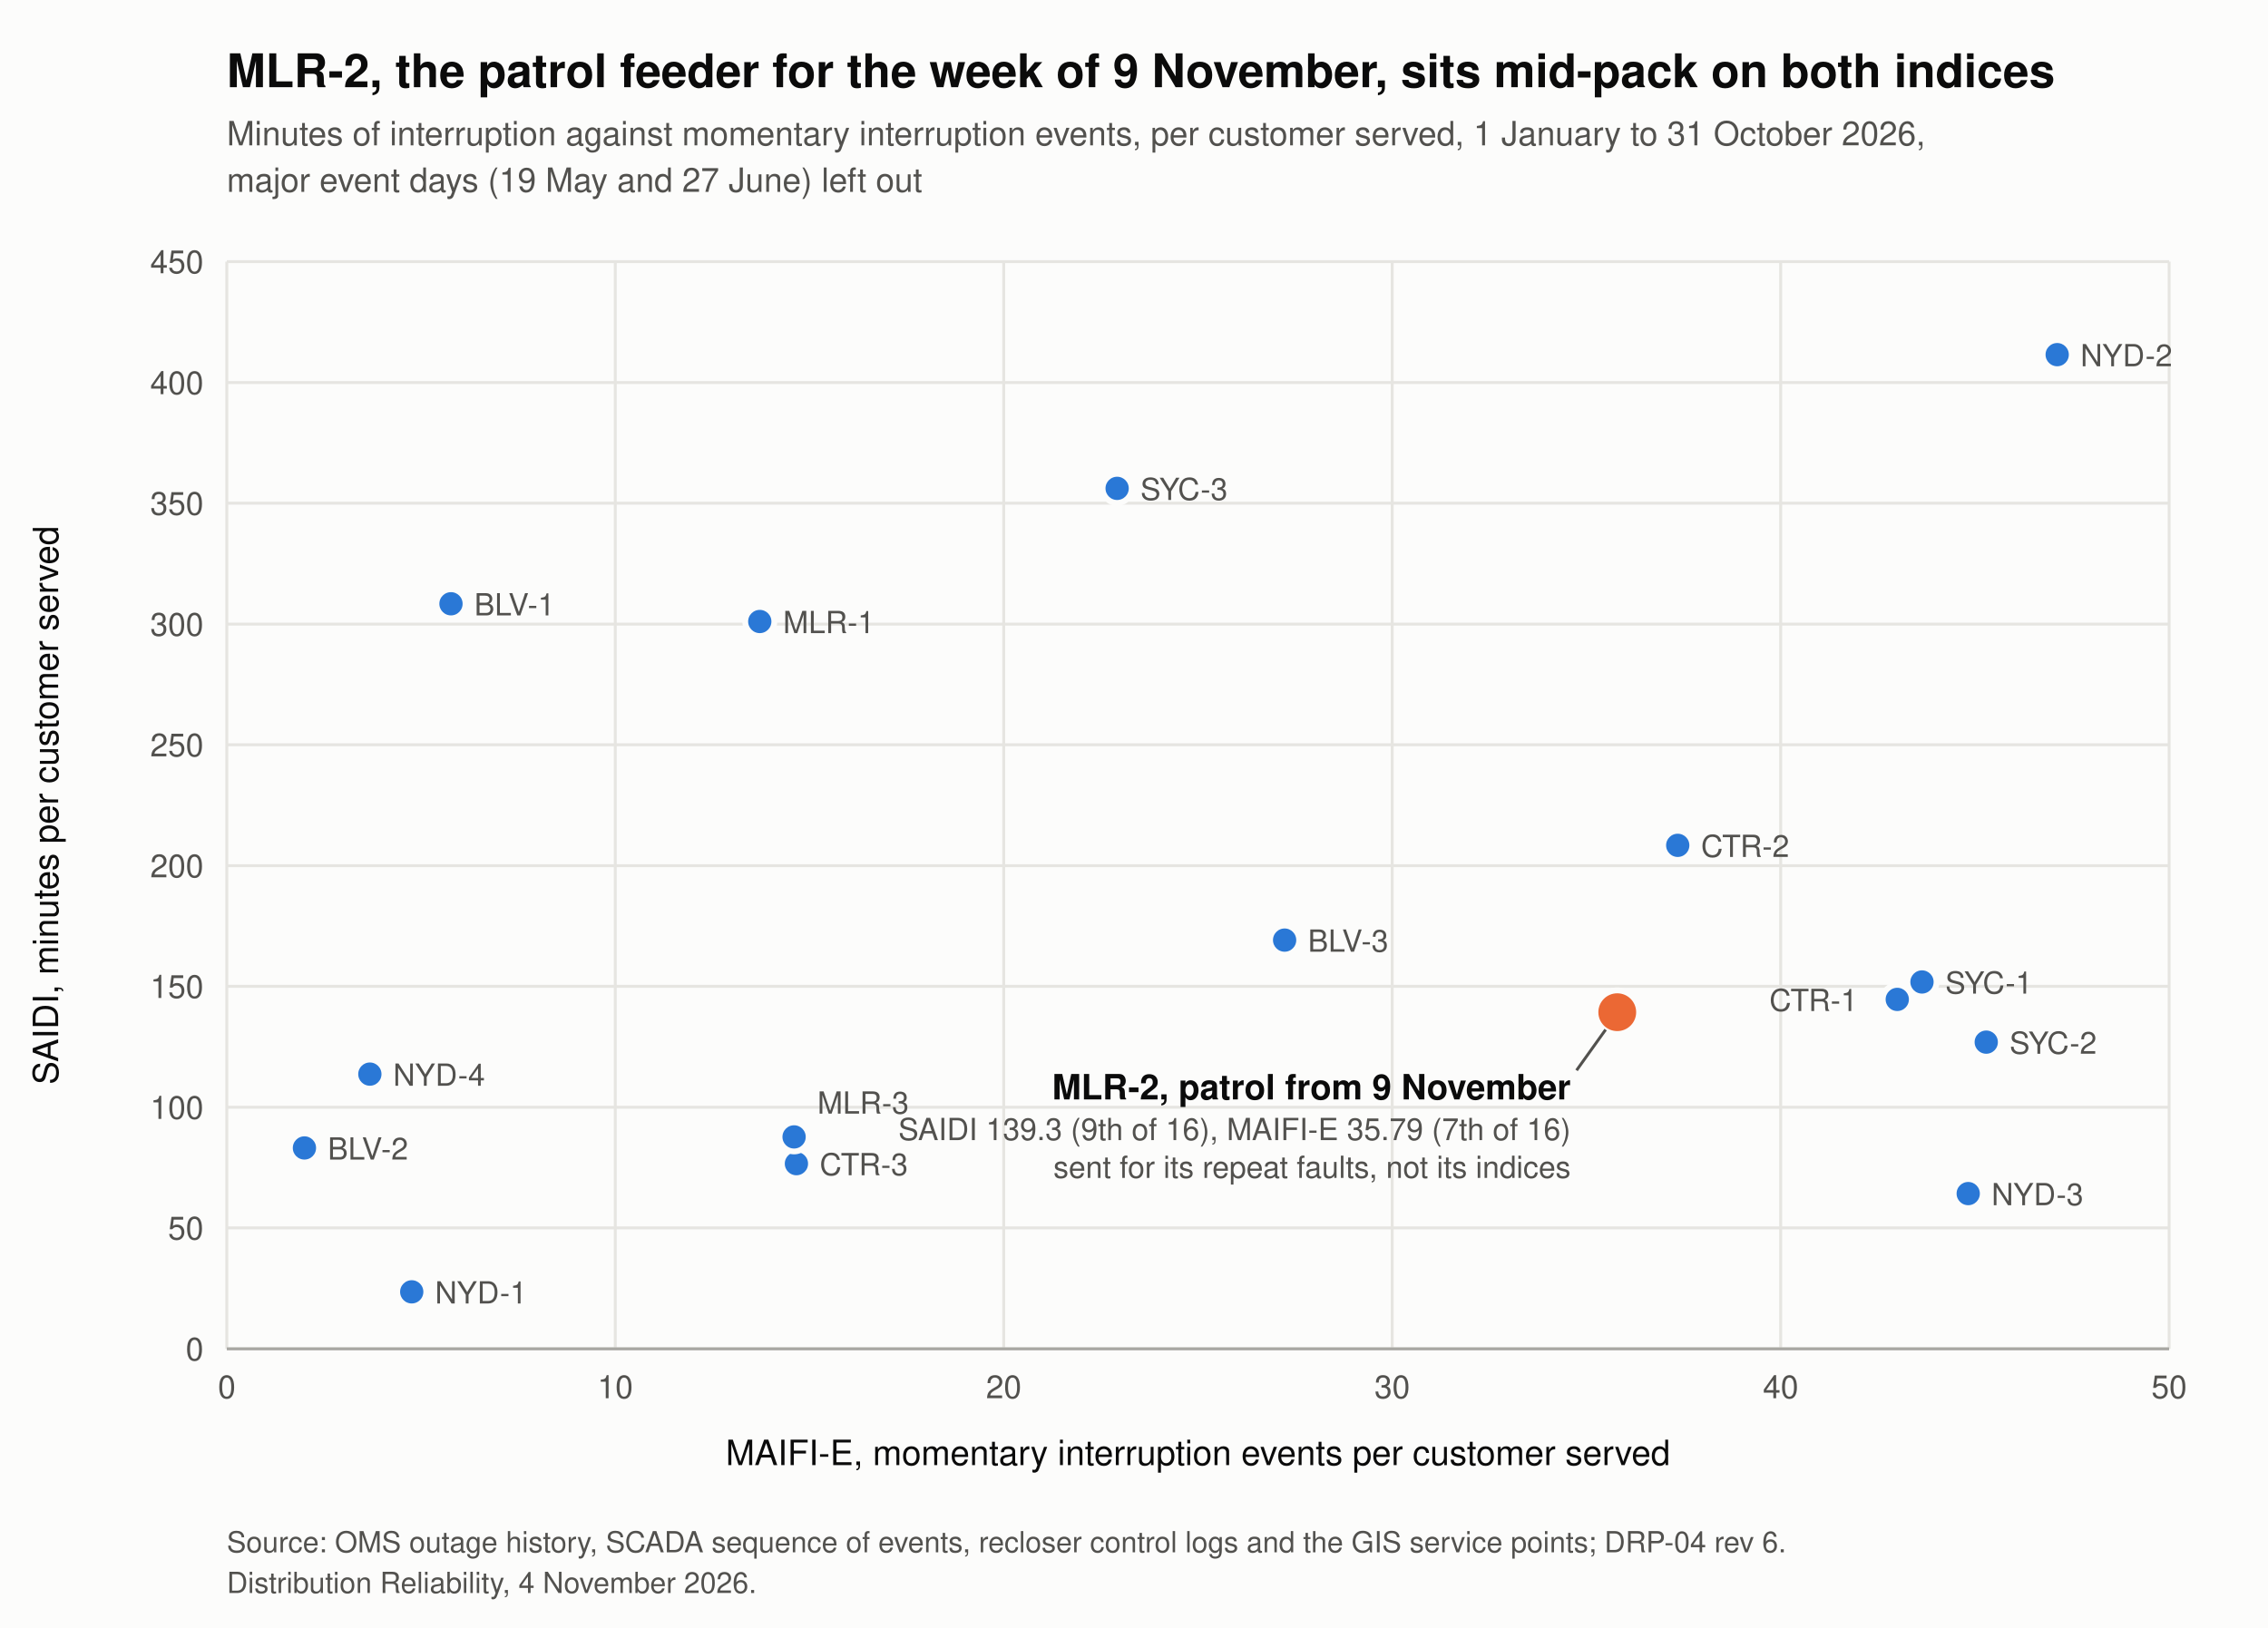
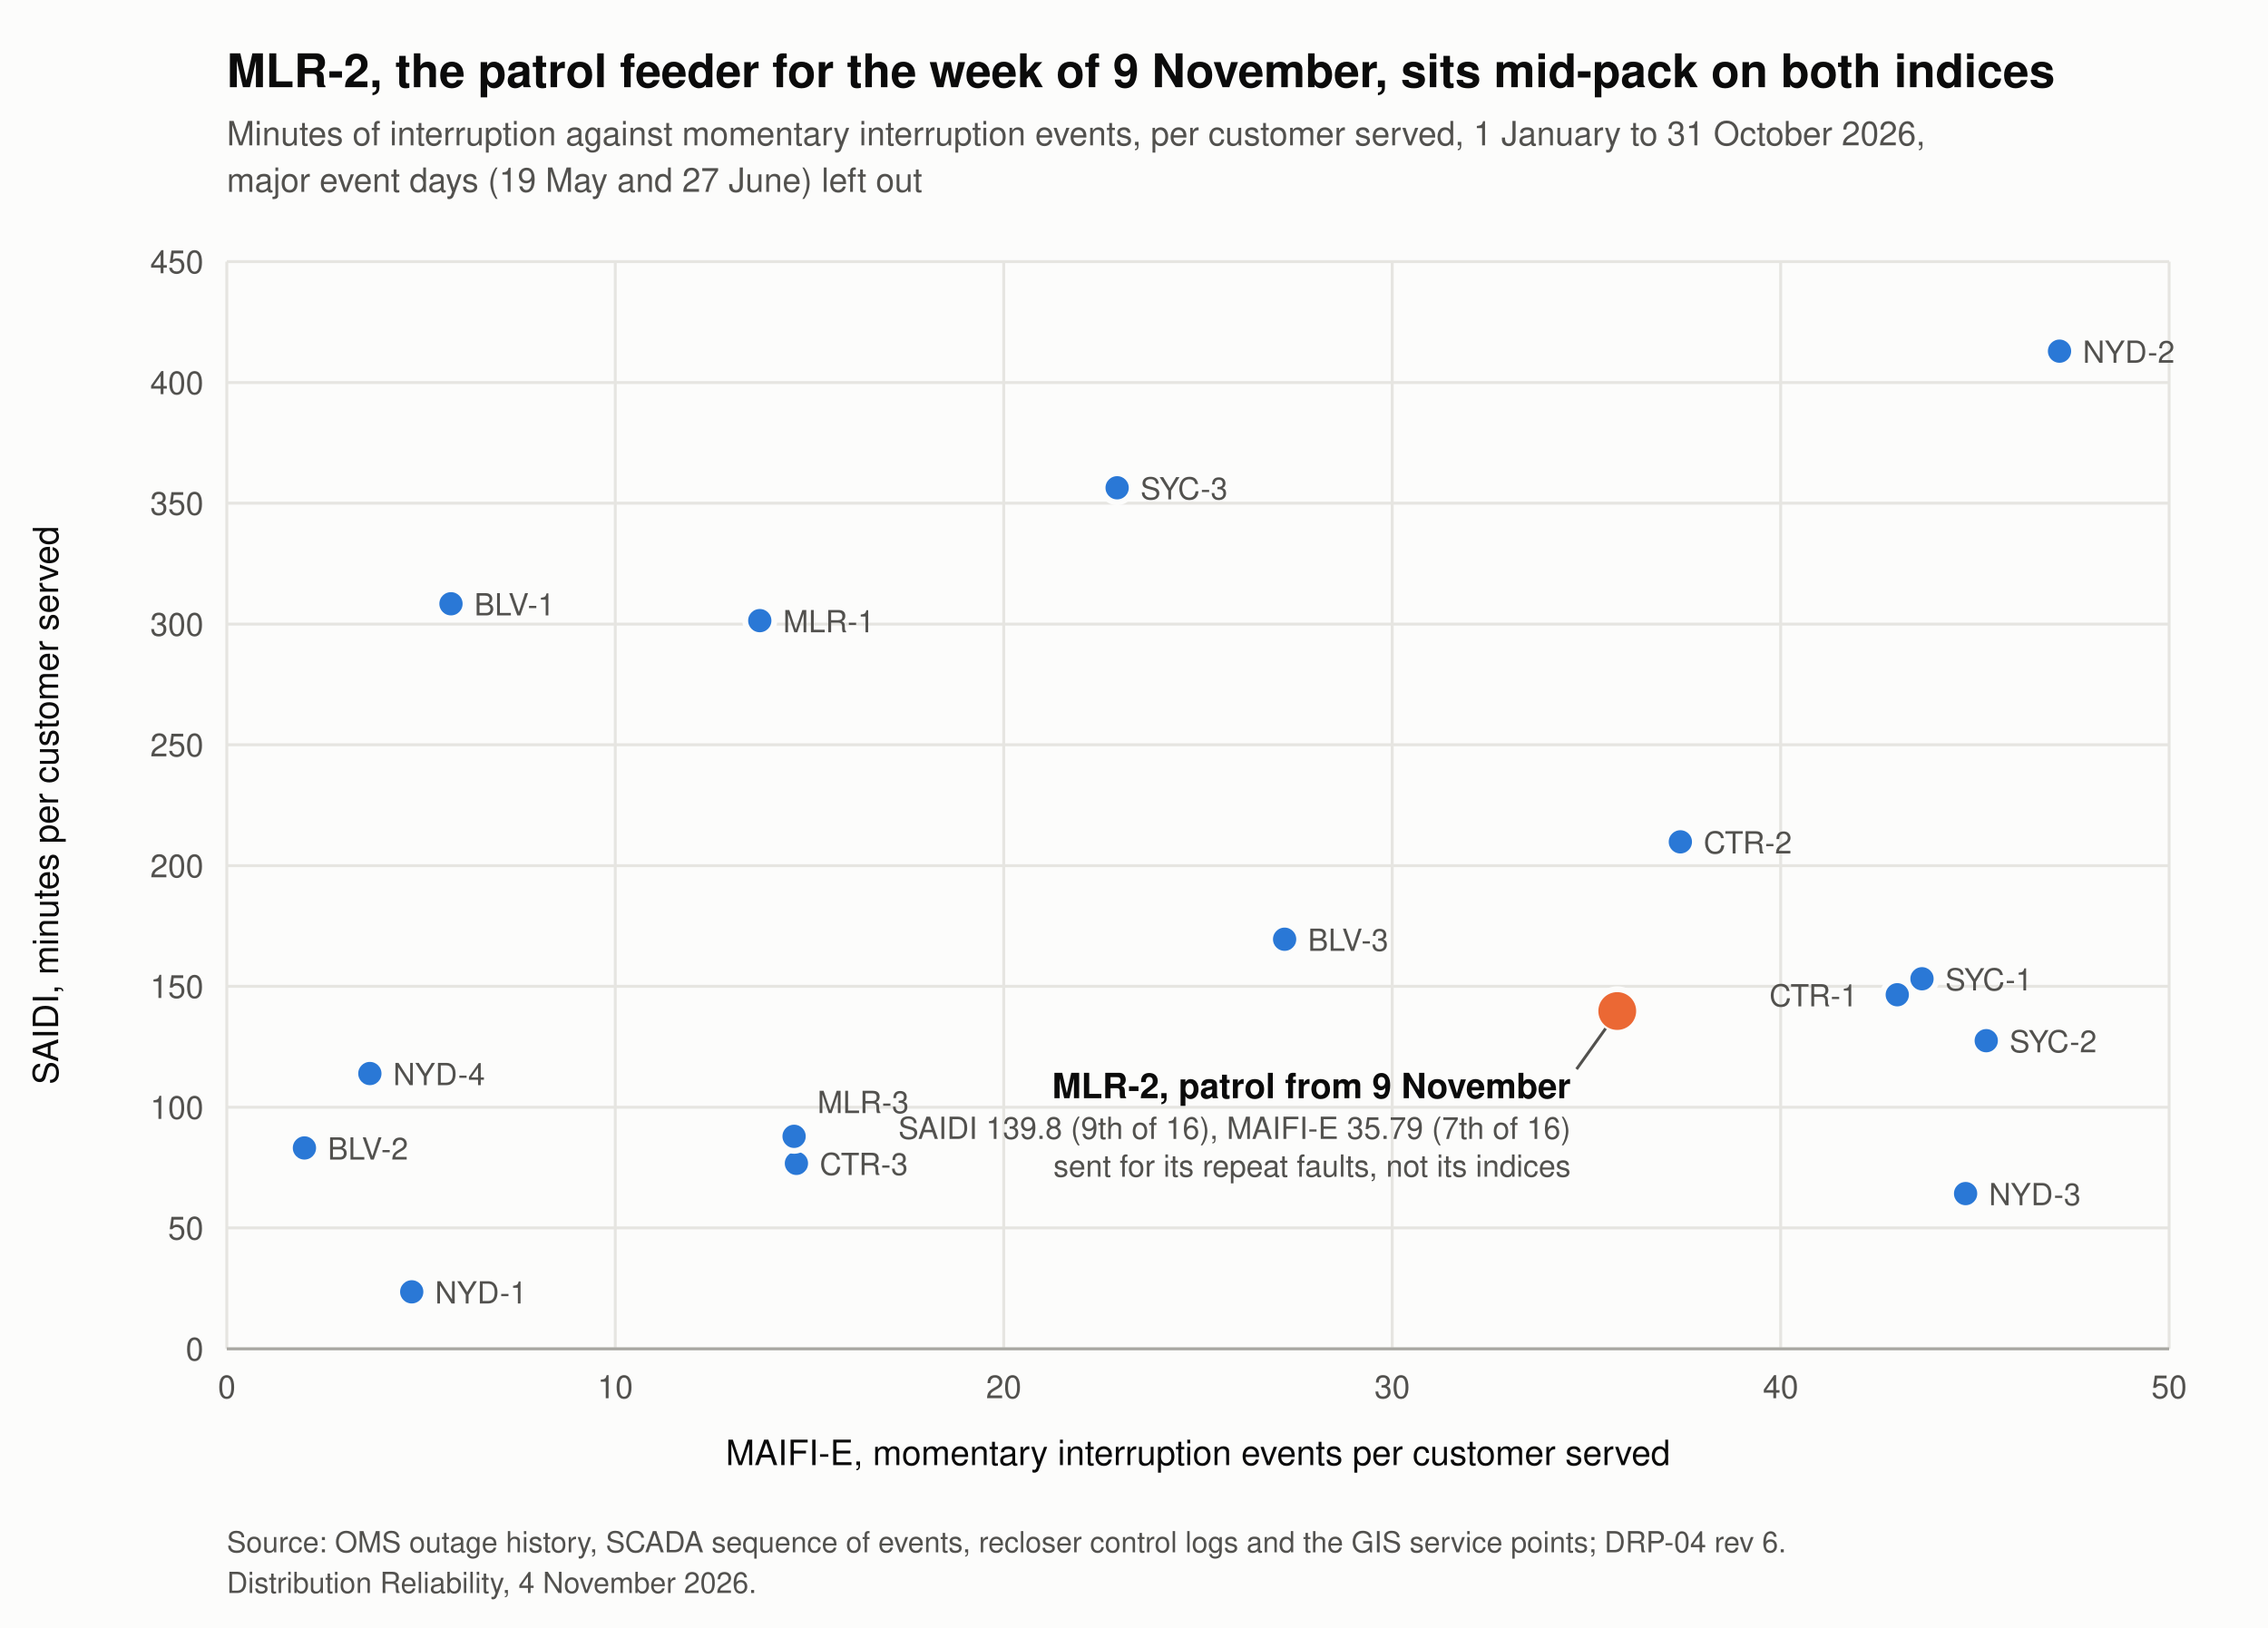
<svg xmlns="http://www.w3.org/2000/svg" width="780" height="560" viewBox="0 0 780 560" font-family="Helvetica, Arial, sans-serif" role="img" aria-labelledby="t d">
  <rect width="780" height="560" fill="#fcfcfb" />
  <text x="78" y="30" font-size="16" font-weight="bold" fill="#0b0b0b">MLR-2, the patrol feeder for the week of 9 November, sits mid-pack on both indices</text>
  <text x="78" y="50" font-size="11.5" fill="#52514e">Minutes of interruption against momentary interruption events, per customer served, 1 January to 31 October 2026,</text>
  <text x="78" y="66" font-size="11.5" fill="#52514e">major event days (19 May and 27 June) left out</text>
  <line x1="78.0" y1="90" x2="78.0" y2="464" stroke="#e6e5e1" stroke-width="1" />
  <text x="78.0" y="481" font-size="11" text-anchor="middle" fill="#52514e">0</text>
  <line x1="211.6" y1="90" x2="211.6" y2="464" stroke="#e6e5e1" stroke-width="1" />
  <text x="211.6" y="481" font-size="11" text-anchor="middle" fill="#52514e">10</text>
  <line x1="345.2" y1="90" x2="345.2" y2="464" stroke="#e6e5e1" stroke-width="1" />
  <text x="345.2" y="481" font-size="11" text-anchor="middle" fill="#52514e">20</text>
  <line x1="478.8" y1="90" x2="478.8" y2="464" stroke="#e6e5e1" stroke-width="1" />
  <text x="478.8" y="481" font-size="11" text-anchor="middle" fill="#52514e">30</text>
  <line x1="612.4" y1="90" x2="612.4" y2="464" stroke="#e6e5e1" stroke-width="1" />
  <text x="612.4" y="481" font-size="11" text-anchor="middle" fill="#52514e">40</text>
  <line x1="746.0" y1="90" x2="746.0" y2="464" stroke="#e6e5e1" stroke-width="1" />
  <text x="746.0" y="481" font-size="11" text-anchor="middle" fill="#52514e">50</text>
  <line x1="78" y1="464.0" x2="746" y2="464.0" stroke="#e6e5e1" stroke-width="1" />
  <text x="70" y="468.0" font-size="11" text-anchor="end" fill="#52514e">0</text>
  <line x1="78" y1="422.4" x2="746" y2="422.4" stroke="#e6e5e1" stroke-width="1" />
  <text x="70" y="426.4" font-size="11" text-anchor="end" fill="#52514e">50</text>
  <line x1="78" y1="380.9" x2="746" y2="380.9" stroke="#e6e5e1" stroke-width="1" />
  <text x="70" y="384.9" font-size="11" text-anchor="end" fill="#52514e">100</text>
  <line x1="78" y1="339.3" x2="746" y2="339.3" stroke="#e6e5e1" stroke-width="1" />
  <text x="70" y="343.3" font-size="11" text-anchor="end" fill="#52514e">150</text>
  <line x1="78" y1="297.8" x2="746" y2="297.8" stroke="#e6e5e1" stroke-width="1" />
  <text x="70" y="301.8" font-size="11" text-anchor="end" fill="#52514e">200</text>
  <line x1="78" y1="256.2" x2="746" y2="256.2" stroke="#e6e5e1" stroke-width="1" />
  <text x="70" y="260.2" font-size="11" text-anchor="end" fill="#52514e">250</text>
  <line x1="78" y1="214.7" x2="746" y2="214.7" stroke="#e6e5e1" stroke-width="1" />
  <text x="70" y="218.7" font-size="11" text-anchor="end" fill="#52514e">300</text>
  <line x1="78" y1="173.1" x2="746" y2="173.1" stroke="#e6e5e1" stroke-width="1" />
  <text x="70" y="177.1" font-size="11" text-anchor="end" fill="#52514e">350</text>
  <line x1="78" y1="131.6" x2="746" y2="131.6" stroke="#e6e5e1" stroke-width="1" />
  <text x="70" y="135.6" font-size="11" text-anchor="end" fill="#52514e">400</text>
  <line x1="78" y1="90.0" x2="746" y2="90.0" stroke="#e6e5e1" stroke-width="1" />
  <text x="70" y="94.0" font-size="11" text-anchor="end" fill="#52514e">450</text>
  <line x1="78" y1="464" x2="746" y2="464" stroke="#a8a7a2" />
  <text x="412.0" y="504" font-size="12" text-anchor="middle" fill="#0b0b0b">MAIFI-E, momentary interruption events per customer served</text>
  <text x="20" y="277.0" font-size="12" text-anchor="middle" fill="#0b0b0b" transform="rotate(-90 20 277.0)">SAIDI, minutes per customer served</text>
  <circle cx="155.1" cy="207.7" r="5" fill="#2a78d6" stroke="#fcfcfb" stroke-width="2" />
  <text x="163.1" y="211.7" font-size="10.5" fill="#52514e">BLV-1</text>
  <circle cx="104.7" cy="394.9" r="5" fill="#2a78d6" stroke="#fcfcfb" stroke-width="2" />
  <text x="112.7" y="398.9" font-size="10.5" fill="#52514e">BLV-2</text>
-   <circle cx="441.8" cy="323.4" r="5" fill="#2a78d6" stroke="#fcfcfb" stroke-width="2" />
-   <text x="449.8" y="327.4" font-size="10.5" fill="#52514e">BLV-3</text>
-   <circle cx="652.5" cy="343.8" r="5" fill="#2a78d6" stroke="#fcfcfb" stroke-width="2" />
-   <text x="608.5" y="347.8" font-size="10.5" fill="#52514e">CTR-1</text>
-   <circle cx="577.0" cy="290.8" r="5" fill="#2a78d6" stroke="#fcfcfb" stroke-width="2" />
-   <text x="585.0" y="294.8" font-size="10.5" fill="#52514e">CTR-2</text>
-   <circle cx="273.9" cy="400.3" r="5" fill="#2a78d6" stroke="#fcfcfb" stroke-width="2" />
-   <text x="281.9" y="404.3" font-size="10.5" fill="#52514e">CTR-3</text>
-   <circle cx="261.3" cy="213.8" r="5" fill="#2a78d6" stroke="#fcfcfb" stroke-width="2" />
-   <text x="269.3" y="217.8" font-size="10.5" fill="#52514e">MLR-1</text>
-   <circle cx="273.1" cy="391.1" r="5" fill="#2a78d6" stroke="#fcfcfb" stroke-width="2" />
-   <text x="281.1" y="383.1" font-size="10.5" fill="#52514e">MLR-3</text>
+   <circle cx="441.8" cy="323.1" r="5" fill="#2a78d6" stroke="#fcfcfb" stroke-width="2" />
+   <text x="449.8" y="327.1" font-size="10.5" fill="#52514e">BLV-3</text>
+   <circle cx="652.5" cy="342.2" r="5" fill="#2a78d6" stroke="#fcfcfb" stroke-width="2" />
+   <text x="608.5" y="346.2" font-size="10.5" fill="#52514e">CTR-1</text>
+   <circle cx="577.9" cy="289.6" r="5" fill="#2a78d6" stroke="#fcfcfb" stroke-width="2" />
+   <text x="585.9" y="293.6" font-size="10.5" fill="#52514e">CTR-2</text>
+   <circle cx="273.9" cy="400.2" r="5" fill="#2a78d6" stroke="#fcfcfb" stroke-width="2" />
+   <text x="281.9" y="404.2" font-size="10.5" fill="#52514e">CTR-3</text>
+   <circle cx="261.3" cy="213.5" r="5" fill="#2a78d6" stroke="#fcfcfb" stroke-width="2" />
+   <text x="269.3" y="217.5" font-size="10.5" fill="#52514e">MLR-1</text>
+   <circle cx="273.1" cy="390.9" r="5" fill="#2a78d6" stroke="#fcfcfb" stroke-width="2" />
+   <text x="281.1" y="382.9" font-size="10.5" fill="#52514e">MLR-3</text>
  <circle cx="141.6" cy="444.4" r="5" fill="#2a78d6" stroke="#fcfcfb" stroke-width="2" />
  <text x="149.6" y="448.4" font-size="10.5" fill="#52514e">NYD-1</text>
-   <circle cx="707.5" cy="122.0" r="5" fill="#2a78d6" stroke="#fcfcfb" stroke-width="2" />
-   <text x="715.5" y="126.0" font-size="10.5" fill="#52514e">NYD-2</text>
-   <circle cx="676.9" cy="410.6" r="5" fill="#2a78d6" stroke="#fcfcfb" stroke-width="2" />
-   <text x="684.9" y="414.6" font-size="10.5" fill="#52514e">NYD-3</text>
-   <circle cx="127.2" cy="369.5" r="5" fill="#2a78d6" stroke="#fcfcfb" stroke-width="2" />
-   <text x="135.2" y="373.5" font-size="10.5" fill="#52514e">NYD-4</text>
-   <circle cx="661.0" cy="337.8" r="5" fill="#2a78d6" stroke="#fcfcfb" stroke-width="2" />
-   <text x="669.0" y="341.8" font-size="10.5" fill="#52514e">SYC-1</text>
-   <circle cx="683.1" cy="358.5" r="5" fill="#2a78d6" stroke="#fcfcfb" stroke-width="2" />
-   <text x="691.1" y="362.5" font-size="10.5" fill="#52514e">SYC-2</text>
-   <circle cx="384.2" cy="168.0" r="5" fill="#2a78d6" stroke="#fcfcfb" stroke-width="2" />
-   <text x="392.2" y="172.0" font-size="10.5" fill="#52514e">SYC-3</text>
-   <circle cx="556.2" cy="348.2" r="7.5" fill="#eb6834" stroke="#fcfcfb" stroke-width="2" />
-   <line x1="552.2" y1="354.2" x2="542.2" y2="368.2" stroke="#52514e" stroke-width="1" />
-   <text x="540.2" y="378.2" font-size="12" font-weight="bold" text-anchor="end" fill="#0b0b0b">MLR-2, patrol from 9 November</text>
-   <text x="540.2" y="392.2" font-size="10.5" text-anchor="end" fill="#52514e">SAIDI 139.3 (9th of 16), MAIFI-E 35.79 (7th of 16)</text>
-   <text x="540.2" y="405.2" font-size="10.5" text-anchor="end" fill="#52514e">sent for its repeat faults, not its indices</text>
+   <circle cx="708.3" cy="120.8" r="5" fill="#2a78d6" stroke="#fcfcfb" stroke-width="2" />
+   <text x="716.3" y="124.8" font-size="10.5" fill="#52514e">NYD-2</text>
+   <circle cx="676.0" cy="410.6" r="5" fill="#2a78d6" stroke="#fcfcfb" stroke-width="2" />
+   <text x="684.0" y="414.6" font-size="10.5" fill="#52514e">NYD-3</text>
+   <circle cx="127.2" cy="369.3" r="5" fill="#2a78d6" stroke="#fcfcfb" stroke-width="2" />
+   <text x="135.2" y="373.3" font-size="10.5" fill="#52514e">NYD-4</text>
+   <circle cx="661.0" cy="336.7" r="5" fill="#2a78d6" stroke="#fcfcfb" stroke-width="2" />
+   <text x="669.0" y="340.7" font-size="10.5" fill="#52514e">SYC-1</text>
+   <circle cx="683.1" cy="358.0" r="5" fill="#2a78d6" stroke="#fcfcfb" stroke-width="2" />
+   <text x="691.1" y="362.0" font-size="10.5" fill="#52514e">SYC-2</text>
+   <circle cx="384.2" cy="167.8" r="5" fill="#2a78d6" stroke="#fcfcfb" stroke-width="2" />
+   <text x="392.2" y="171.8" font-size="10.5" fill="#52514e">SYC-3</text>
+   <circle cx="556.2" cy="347.8" r="7.5" fill="#eb6834" stroke="#fcfcfb" stroke-width="2" />
+   <line x1="552.2" y1="353.8" x2="542.2" y2="367.8" stroke="#52514e" stroke-width="1" />
+   <text x="540.2" y="377.8" font-size="12" font-weight="bold" text-anchor="end" fill="#0b0b0b">MLR-2, patrol from 9 November</text>
+   <text x="540.2" y="391.8" font-size="10.5" text-anchor="end" fill="#52514e">SAIDI 139.8 (9th of 16), MAIFI-E 35.79 (7th of 16)</text>
+   <text x="540.2" y="404.8" font-size="10.5" text-anchor="end" fill="#52514e">sent for its repeat faults, not its indices</text>
  <text x="78" y="534" font-size="10" fill="#52514e">Source: OMS outage history, SCADA sequence of events, recloser control logs and the GIS service points; DRP-04 rev 6.</text>
  <text x="78" y="548" font-size="10" fill="#52514e">Distribution Reliability, 4 November 2026.</text>
</svg>
